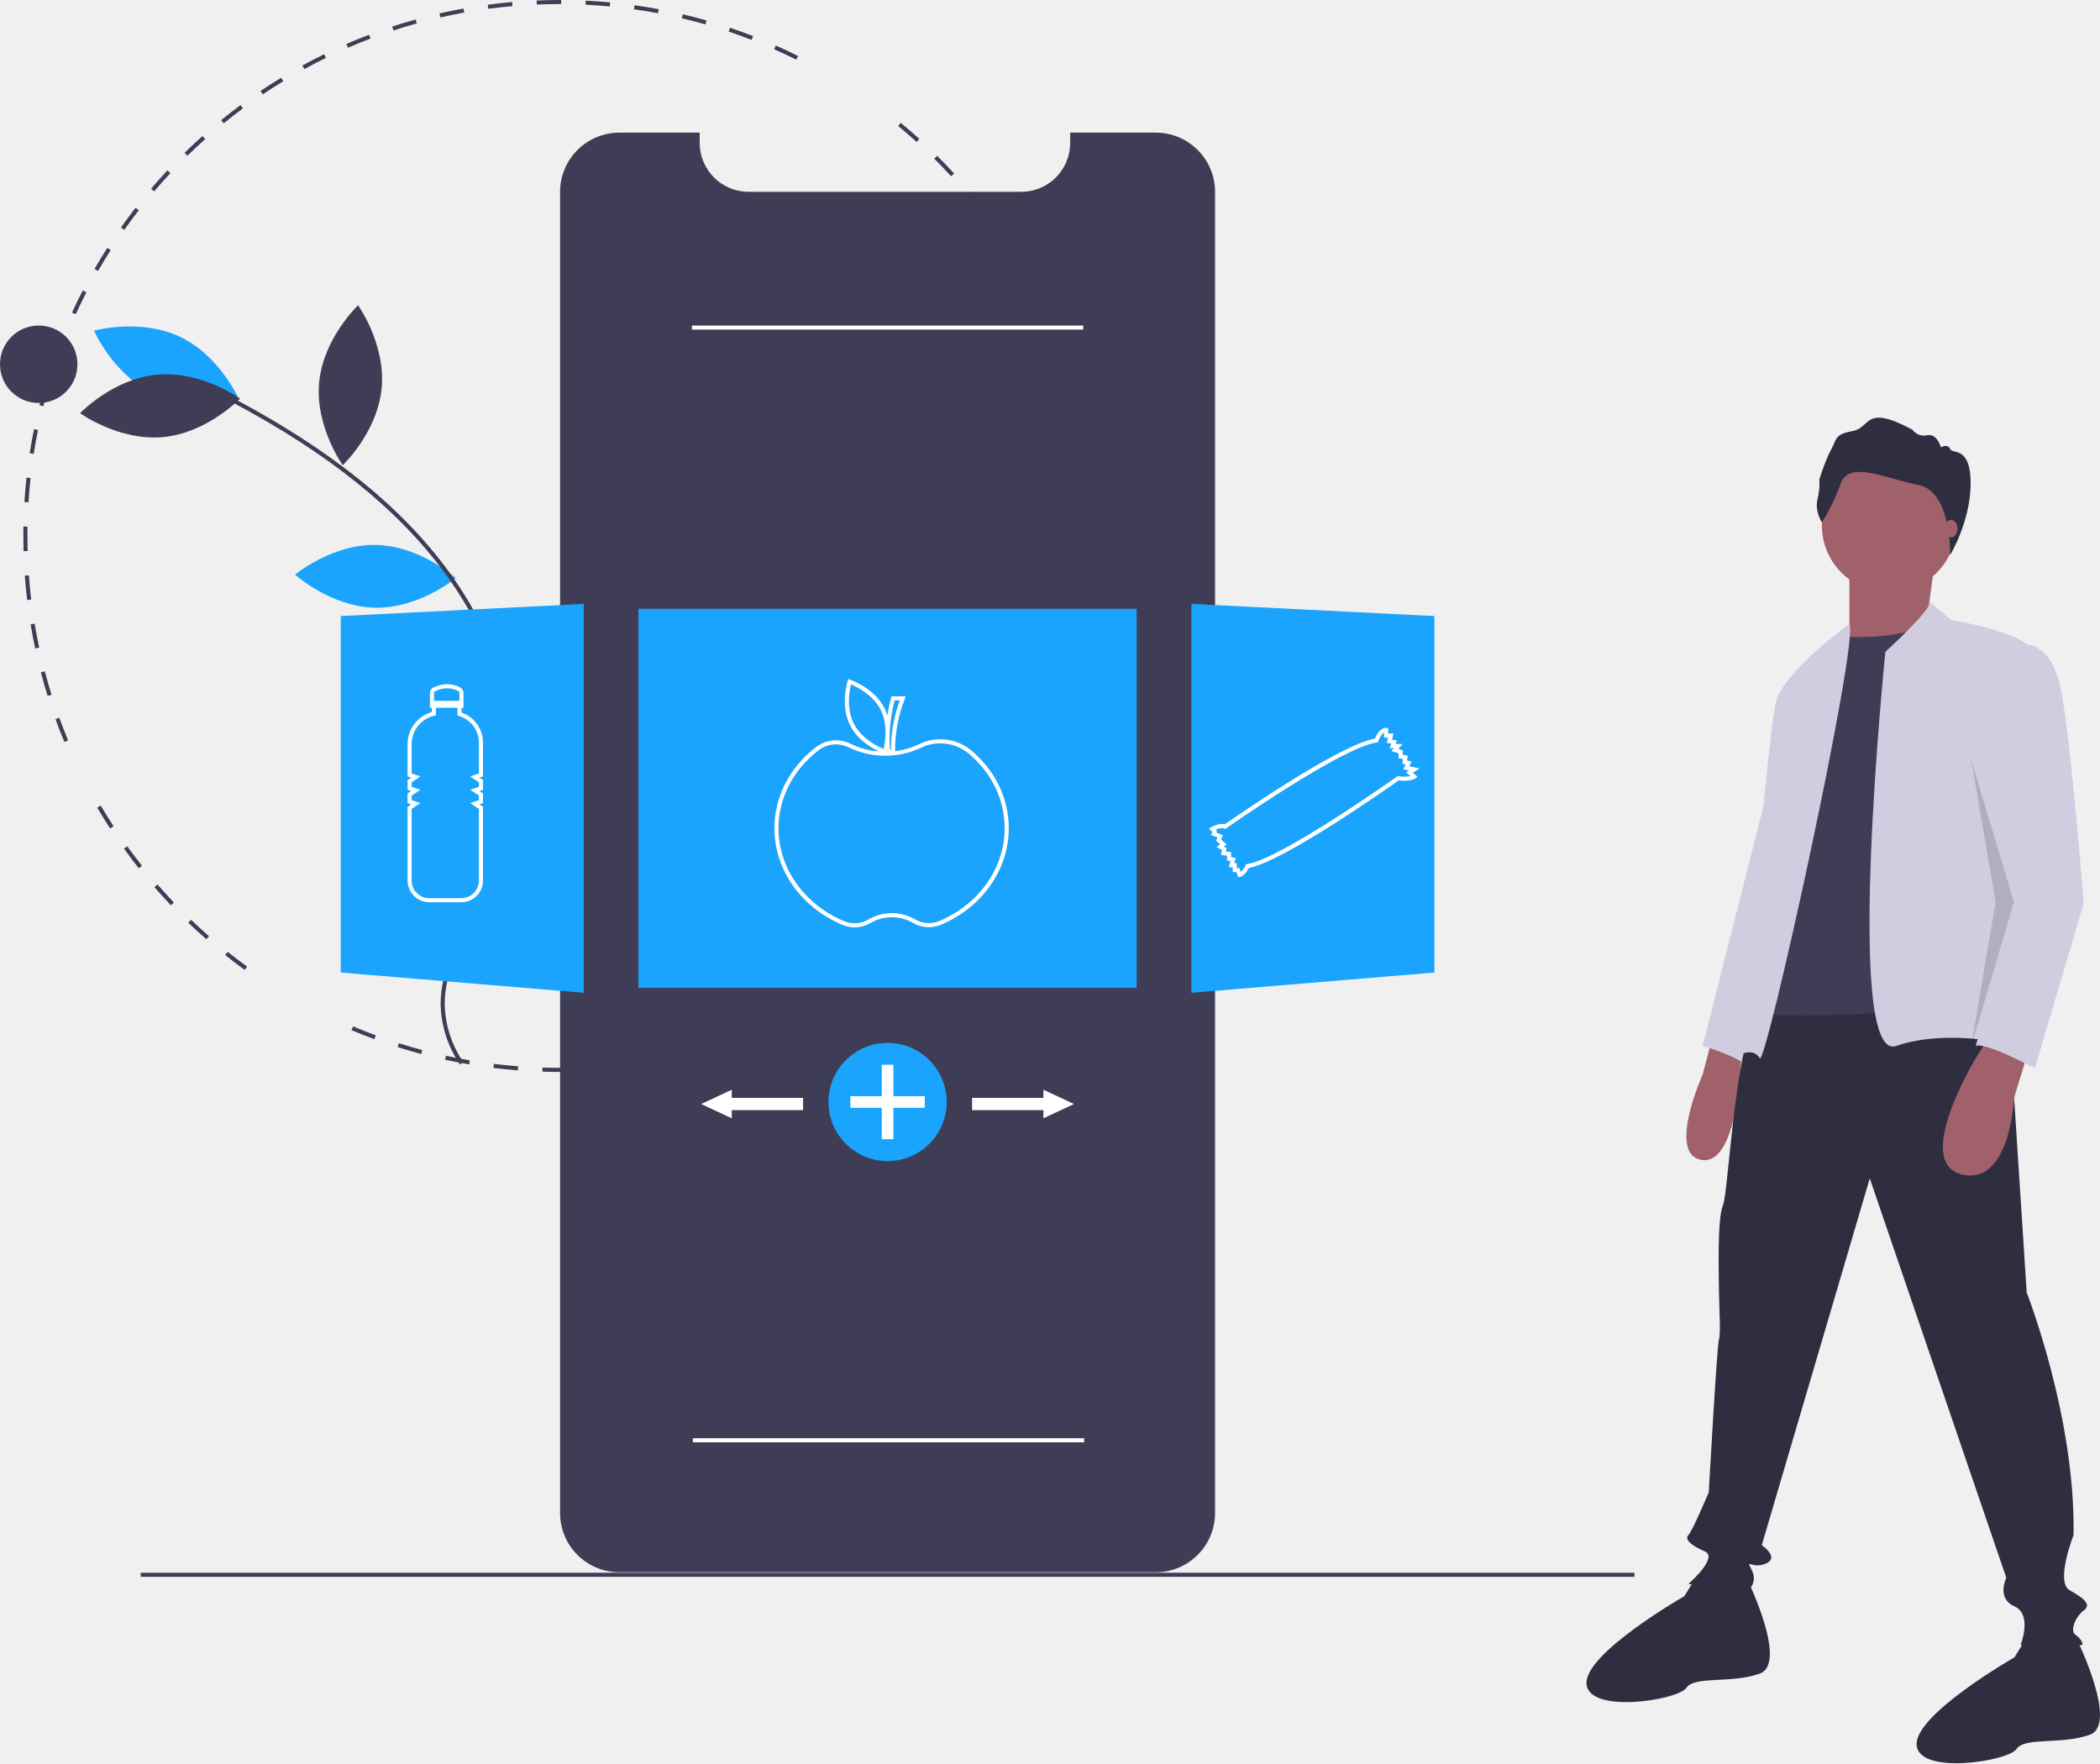
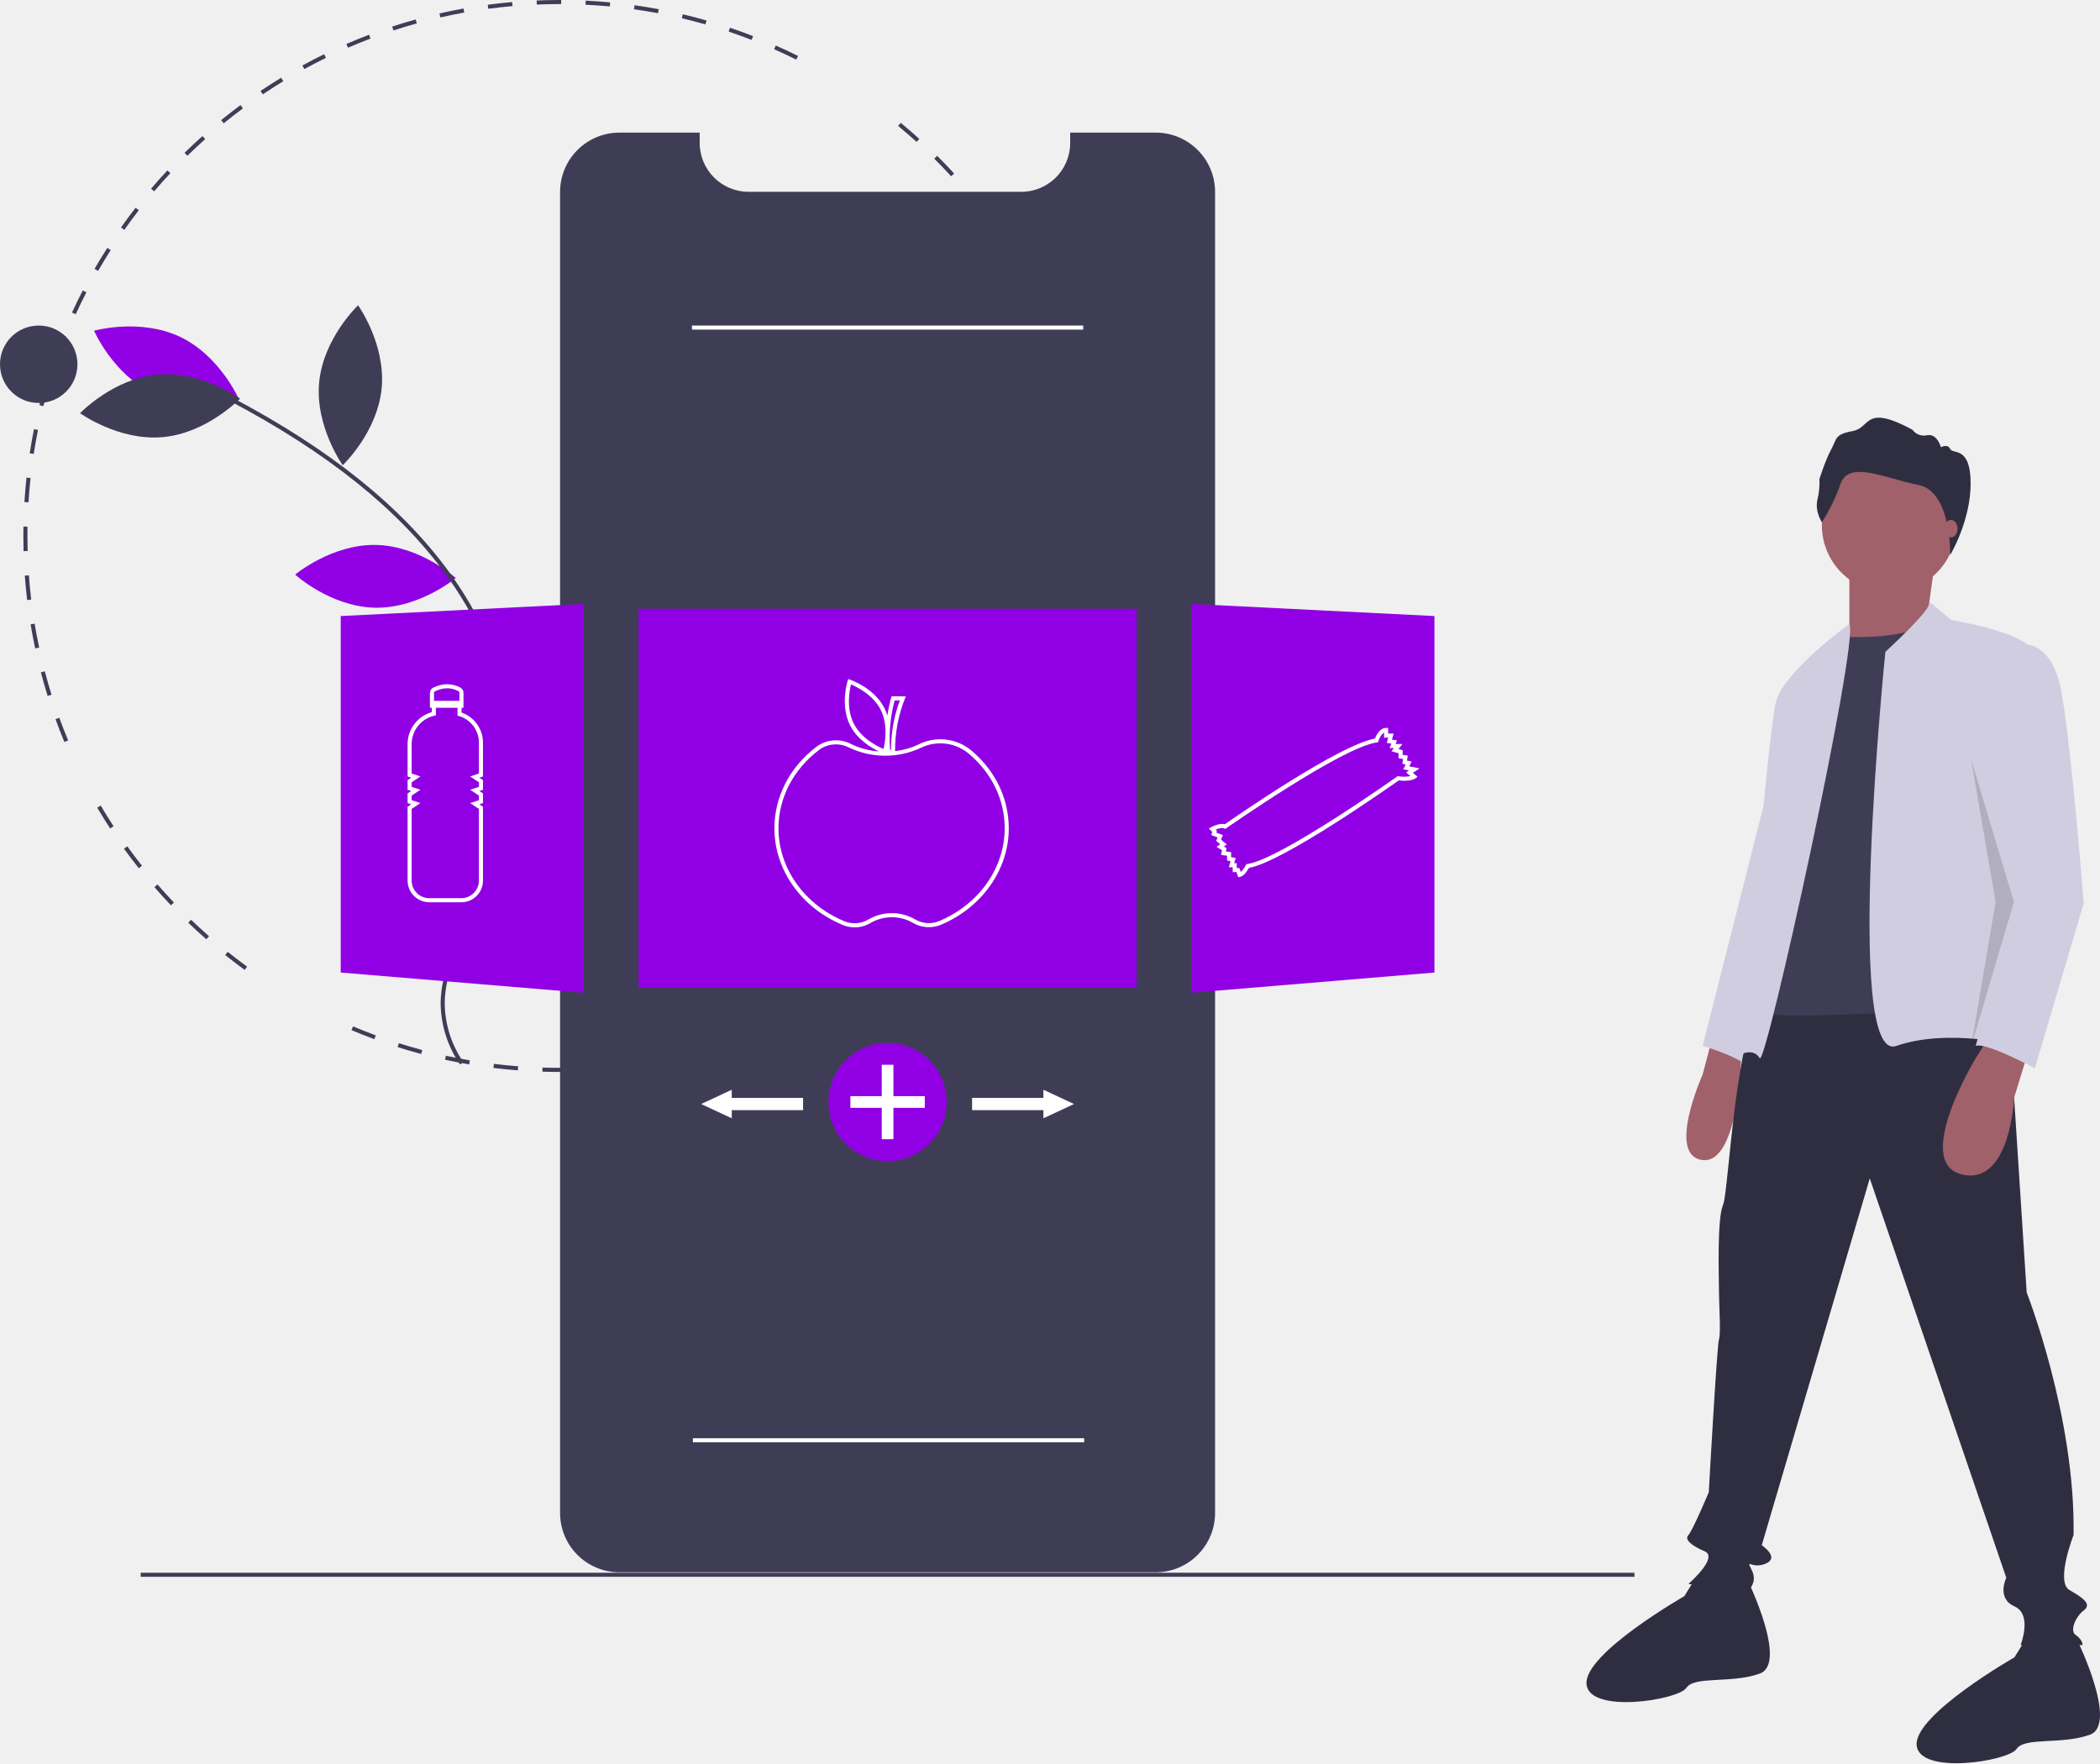
<svg xmlns="http://www.w3.org/2000/svg" id="ae078c60-54bd-436d-9521-059685d2198b" data-name="Layer 1" width="1030.475" height="865.228" viewBox="0 0 1030.475 865.228">
  <path d="M359.225,543.386c-2.774,0-5.577-.044-8.328-.13l.062-1.998c3.95.123,7.981.157,11.95.103l.027,2Q361.084,543.385,359.225,543.386Zm15.745-.464-.117-1.996c3.956-.233,7.963-.562,11.909-.975l.209,1.988C382.995,542.357,378.958,542.688,374.971,542.922Zm-36.096-.312c-3.989-.306-8.021-.706-11.982-1.192l.244-1.984c3.932.481,7.932.88,11.891,1.183Zm60.039-2.199-.3-1.977c3.931-.597,7.892-1.289,11.77-2.06l.39,1.961C406.865,539.112,402.875,539.811,398.914,540.411Zm-83.935-.731c-3.941-.668-7.919-1.436-11.823-2.283l.424-1.955c3.875.842,7.822,1.604,11.733,2.266Zm107.548-3.962-.48-1.941c3.858-.954,7.738-2.009,11.532-3.134l.568,1.918C430.324,533.694,426.415,534.757,422.527,535.718ZM291.451,534.571c-3.866-1.028-7.756-2.159-11.562-3.363l.603-1.906c3.778,1.194,7.638,2.316,11.474,3.336Zm154.158-5.701-.656-1.889c3.744-1.302,7.51-2.709,11.194-4.184l.742,1.857C453.178,526.141,449.383,527.559,445.609,528.87Zm-177.146-1.566c-3.754-1.38-7.532-2.869-11.228-4.426l.776-1.844c3.667,1.545,7.416,3.022,11.142,4.393Zm199.475-7.368-.828-1.82c3.596-1.634,7.21-3.378,10.742-5.184l.91,1.781C475.203,516.532,471.561,518.289,467.938,519.936Zm21.398-10.938-.99-1.736c3.448-1.968,6.891-4.036,10.229-6.148l1.068,1.689C496.28,504.931,492.812,507.016,489.337,508.997ZM509.66,496.14l-1.145-1.639c3.247-2.269,6.487-4.645,9.631-7.061l1.219,1.586C516.198,491.461,512.932,493.855,509.66,496.14Zm-304.826-2.816c-3.228-2.345-6.453-4.801-9.585-7.302l1.248-1.562c3.108,2.481,6.309,4.919,9.512,7.245Zm323.903-11.846-1.289-1.529c3.026-2.554,6.038-5.215,8.953-7.91l1.357,1.469C534.822,476.223,531.787,478.904,528.737,481.478Zm-342.728-3.186c-3.006-2.633-5.993-5.371-8.877-8.14l1.385-1.443c2.862,2.748,5.826,5.466,8.81,8.079ZM546.41,465.131l-1.424-1.404c2.79-2.827,5.55-5.753,8.201-8.695l1.486,1.338C552.002,459.335,549.222,462.282,546.41,465.131Zm-377.773-3.512c-2.758-2.9-5.482-5.898-8.097-8.91l1.511-1.311c2.594,2.989,5.297,5.964,8.035,8.842Zm393.893-14.38-1.545-1.27c2.521-3.067,5.002-6.232,7.378-9.409l1.602,1.197C567.571,440.959,565.07,444.15,562.53,447.239Zm-409.671-3.797c-2.477-3.13-4.916-6.361-7.25-9.604l1.623-1.168c2.316,3.218,4.736,6.425,7.195,9.532Zm424.1-15.497-1.654-1.123c2.23-3.284,4.415-6.664,6.492-10.048l1.705,1.047C581.407,421.231,579.206,424.637,576.959,427.945ZM138.808,423.916c-2.179-3.341-4.312-6.778-6.34-10.22l1.723-1.016c2.013,3.415,4.129,6.827,6.292,10.142Zm450.766-16.511-1.75-.967c1.92-3.475,3.785-7.043,5.546-10.606l1.793.887C593.39,400.309,591.509,403.904,589.574,407.405Zm10.681-21.621-1.832-.803c1.594-3.64,3.124-7.367,4.549-11.078l1.867.717C603.403,378.36,601.86,382.116,600.255,385.784ZM116.352,381.469c-1.533-3.68-3.001-7.444-4.364-11.19l1.88-.684c1.352,3.718,2.809,7.453,4.33,11.104ZM608.903,363.253l-1.898-.629c1.248-3.761,2.426-7.604,3.5-11.426l1.926.541C611.348,355.59,610.16,359.464,608.903,363.253Zm-500.767-4.383c-1.19-3.812-2.308-7.705-3.323-11.574l1.935-.508c1.007,3.84,2.117,7.704,3.298,11.486Zm507.286-18.795-1.948-.453c.896-3.854,1.714-7.791,2.434-11.698l1.967.361C617.149,332.224,616.324,336.19,615.422,340.075Zm-513.394-4.494c-.834-3.906-1.589-7.886-2.243-11.83l1.973-.328c.65,3.915,1.399,7.864,2.227,11.74Zm517.752-19.184-1.982-.271c.538-3.917.992-7.911,1.351-11.872l1.992.18C620.779,308.426,620.321,312.45,619.78,316.398Zm-521.694-4.566c-.472-3.959-.859-7.991-1.151-11.984l1.995-.146c.29,3.964.674,7.965,1.143,11.895ZM621.955,292.422l-1.998-.09c.178-3.963.269-7.982.269-11.946h2C622.225,284.38,622.135,288.43,621.955,292.422ZM96.329,287.82c-.068-2.452-.103-4.954-.104-7.435q0-2.309.04-4.608l2,.035q-.04,2.282-.04,4.573c0,2.462.035,4.945.103,7.38Zm2.411-23.948-1.996-.125c.25-3.996.594-8.032,1.023-11.997l1.988.215C99.329,255.901,98.988,259.906,98.74,263.873Zm520.194-12.202c-.399-3.943-.949-5.865-1.529-9.791l1.979-.292c.584,3.956,1.085,6.975,1.488,10.948ZM101.312,240.12l-1.977-.306c.613-3.957,1.325-7.944,2.116-11.854l1.96.396C102.627,232.236,101.92,236.194,101.312,240.12Zm514.074-10.016c-.763-3.901-1.623-7.829-2.559-11.672l1.943-.473c.942,3.873,1.81,7.831,2.578,11.761ZM106.05,216.703l-1.94-.486c.971-3.874,2.047-7.779,3.197-11.609l1.915.575C108.081,208.983,107.014,212.859,106.05,216.703Zm503.685-9.813c-1.115-3.808-2.334-7.639-3.622-11.387l1.891-.65c1.299,3.777,2.527,7.638,3.651,11.475Zm-496.8-13.1-1.887-.663c1.329-3.781,2.764-7.58,4.265-11.291l1.854.75C115.678,186.268,114.253,190.038,112.934,193.789Zm489.033-9.495c-1.459-3.681-3.021-7.375-4.645-10.979l1.824-.821c1.636,3.633,3.21,7.355,4.68,11.063ZM121.911,171.592l-1.817-.835c1.67-3.638,3.448-7.286,5.284-10.842l1.777.917C125.333,164.361,123.569,167.982,121.911,171.592Zm470.269-9.036c-1.79-3.531-3.687-7.069-5.637-10.515l1.74-.985c1.966,3.473,3.876,7.038,5.68,10.596Zm-459.291-12.229-1.733-.998c1.995-3.464,4.099-6.932,6.254-10.306l1.686,1.076C136.956,143.447,134.868,146.889,132.888,150.327Zm447.541-8.535c-2.113-3.364-4.326-6.716-6.577-9.962l1.643-1.14c2.269,3.271,4.499,6.648,6.628,10.038ZM145.761,130.168l-1.635-1.152c2.306-3.27,4.716-6.529,7.167-9.688l1.58,1.226C150.442,123.689,148.049,126.923,145.761,130.168Zm421.064-7.992c-2.41-3.157-4.92-6.295-7.462-9.327l1.533-1.285c2.561,3.056,5.09,6.217,7.519,9.398ZM160.414,111.277l-1.522-1.297c2.587-3.039,5.284-6.064,8.015-8.991l1.462,1.364C165.659,105.258,162.983,108.261,160.414,111.277Zm391.07-7.408c-2.687-2.924-5.474-5.823-8.282-8.614l1.41-1.419c2.83,2.813,5.638,5.733,8.345,8.679ZM176.719,93.805l-1.398-1.43c2.86-2.798,5.819-5.564,8.795-8.221l1.332,1.492C182.494,88.283,179.557,91.028,176.719,93.805ZM534.537,87.025c-2.944-2.67-5.984-5.304-9.035-7.828l1.275-1.541c3.073,2.543,6.137,5.197,9.104,7.888ZM194.537,77.893l-1.263-1.551c3.093-2.519,6.29-5.003,9.502-7.384l1.191,1.606C200.78,72.928,197.607,75.393,194.537,77.893Zm19.182-14.217-1.116-1.659c3.311-2.228,6.719-4.409,10.13-6.484l1.039,1.709C220.388,59.301,217.005,61.466,213.72,63.676Zm20.388-12.401-.96-1.755c3.502-1.917,7.094-3.776,10.674-5.527l.879,1.797C241.147,47.527,237.583,49.372,234.107,51.275ZM475.477,46.641c-3.559-1.773-7.204-3.486-10.835-5.091l.809-1.829c3.659,1.617,7.333,3.343,10.919,5.13ZM255.529,40.797l-.795-1.835c3.66-1.586,7.404-3.108,11.128-4.522l.71,1.87C262.877,37.713,259.161,39.222,255.529,40.797ZM453.581,36.962c-3.703-1.436-7.493-2.806-11.266-4.072l.637-1.896c3.801,1.276,7.62,2.656,11.352,4.104ZM277.838,32.325l-.623-1.9c3.801-1.246,7.679-2.419,11.525-3.486l.535,1.927C285.457,29.924,281.609,31.088,277.838,32.325Zm153.063-2.974c-3.814-1.087-7.705-2.1-11.563-3.01l.459-1.946c3.889.916,7.809,1.937,11.653,3.032Zm-130.042-3.416-.445-1.95c3.896-.89,7.866-1.701,11.797-2.41l.355,1.968C308.665,24.248,304.726,25.053,300.86,25.936Zm106.788-2.067c-3.895-.731-7.861-1.381-11.791-1.933l.277-1.98c3.96.556,7.958,1.211,11.883,1.948ZM324.372,21.693l-.265-1.982c3.959-.528,7.985-.973,11.967-1.319l.174,1.992C332.297,20.728,328.302,21.169,324.372,21.693Zm59.616-1.147c-3.939-.371-7.949-.657-11.919-.849l.098-1.998c3.999.194,8.039.482,12.009.856Zm-35.814-.929-.084-1.998c3.676-.153,7.422-.231,11.136-.232l.905.001-.006,2-.899-.001C355.54,19.387,351.821,19.464,348.174,19.616Z" transform="translate(-84.76264 -17.38585)" fill="#3f3d56" />
  <path d="M681.004,111.592V759.792a29.139,29.139,0,0,1-29.13,29.11h-263.15a29.079,29.079,0,0,1-29.13-29.11V111.592a29.127,29.127,0,0,1,29.13-29.13h39.38v5.05a23.987,23.987,0,0,0,23.98,23.99h133.84a23.789,23.789,0,0,0,14.22-4.68,22.285,22.285,0,0,0,2.36-1.98,23.917,23.917,0,0,0,7.4-17.33v-5.05h41.97A29.121,29.121,0,0,1,681.004,111.592Z" transform="translate(-84.76264 -17.38585)" fill="#3f3d56" />
-   <rect x="313.304" y="298.746" width="244.465" height="186" fill="#1ba4fd" />
-   <path d="M269.334,284.793c21.766.467,39.08,16.24,39.08,16.24s-17.975,15.016-39.741,14.549S229.593,299.342,229.593,299.342,247.568,284.326,269.334,284.793Z" transform="translate(-84.76264 -17.38585)" fill="#1ba4fd" />
-   <path d="M159.907,210.495c19.664,9.342,42.213,3.007,42.213,3.007s-9.334-21.482-28.998-30.824-42.213-3.007-42.213-3.007S140.242,201.152,159.907,210.495Z" transform="translate(-84.76264 -17.38585)" fill="#1ba4fd" />
+   <rect x="313.304" y="298.746" width="244.465" height="186" fill="#9100e4" />
+   <path d="M269.334,284.793c21.766.467,39.08,16.24,39.08,16.24s-17.975,15.016-39.741,14.549S229.593,299.342,229.593,299.342,247.568,284.326,269.334,284.793Z" transform="translate(-84.76264 -17.38585)" fill="#9100e4" />
+   <path d="M159.907,210.495c19.664,9.342,42.213,3.007,42.213,3.007s-9.334-21.482-28.998-30.824-42.213-3.007-42.213-3.007S140.242,201.152,159.907,210.495Z" transform="translate(-84.76264 -17.38585)" fill="#9100e4" />
  <path d="M161.906,201.211c21.68-1.981,40.657,11.747,40.657,11.747s-16.174,16.941-37.855,18.922-40.657-11.747-40.657-11.747S140.225,203.192,161.906,201.211Z" transform="translate(-84.76264 -17.38585)" fill="#3f3d56" />
  <path d="M241.379,204.964c-2.078,21.671,11.565,40.709,11.565,40.709s17.013-16.098,19.091-37.77S260.47,167.195,260.47,167.195,243.457,183.293,241.379,204.964Z" transform="translate(-84.76264 -17.38585)" fill="#3f3d56" />
  <path d="M343.484,337.875c-11.372,18.565-7.459,41.658-7.459,41.658s22.349-7.007,33.721-25.572,7.459-41.658,7.459-41.658S354.855,319.31,343.484,337.875Z" transform="translate(-84.76264 -17.38585)" fill="#3f3d56" />
  <path d="M310.493,539.723l1.657-1.12a51.919,51.919,0,0,1-9.163-28.792C303.034,494.753,310.43,480.826,317.583,467.357c1.328-2.5,2.651-4.992,3.924-7.482a163.334,163.334,0,0,0,12.704-31.893c11.095-41.23.171-89.874-29.219-130.122-23.315-31.929-58.072-59.849-106.254-85.355l-.936,1.768c47.908,25.361,82.441,53.089,105.574,84.768,29.037,39.764,39.842,87.772,28.903,128.423a161.394,161.394,0,0,1-12.553,31.502c-1.269,2.481-2.587,4.963-3.91,7.455-7.267,13.684-14.781,27.833-14.829,43.386A53.937,53.937,0,0,0,310.493,539.723Z" transform="translate(-84.76264 -17.38585)" fill="#3f3d56" />
  <circle cx="19" cy="178.747" r="19" fill="#3f3d56" />
-   <polygon points="286.462 487.161 167.193 477.222 167.193 302.294 286.462 296.331 286.462 487.161" fill="#1ba4fd" />
-   <polygon points="584.61 487.161 703.879 477.222 703.879 302.294 584.61 296.331 584.61 487.161" fill="#1ba4fd" />
+   <polygon points="286.462 487.161 167.193 477.222 167.193 302.294 286.462 296.331 286.462 487.161" fill="#9100e4" />
+   <polygon points="584.61 487.161 703.879 477.222 703.879 302.294 584.61 296.331 584.61 487.161" fill="#9100e4" />
  <path d="M561.757,385.945a23.831,23.831,0,0,0-26.15-3.324,35.293,35.293,0,0,1-11.607,3.321,67.181,67.181,0,0,1,4.719-25.516l.527-1.361h-7.01l-.201.736a77.589,77.589,0,0,0-1.843,8.725,22.622,22.622,0,0,0-1.467-3.703c-4.917-9.749-16.278-13.736-16.759-13.9l-.969-.332-.309.976c-.153.485-3.701,11.991,1.216,21.74,3.52,6.98,10.343,11.005,14.112,12.79a36.266,36.266,0,0,1-13.718-3.67,16,16,0,0,0-16.938,1.43c-13.088,9.946-20.595,24.525-20.595,40,0,20.328,13.165,38.944,33.539,47.427a15.088,15.088,0,0,0,5.798,1.151,15.379,15.379,0,0,0,7.851-2.153,20.766,20.766,0,0,1,20.809-.042,15.342,15.342,0,0,0,13.66.962c20.255-8.516,33.343-27.1,33.343-47.345C579.763,409.365,573.368,395.901,561.757,385.945Zm-37.991-24.881h2.574a68.957,68.957,0,0,0-4.356,24.241h-.459A72.747,72.747,0,0,1,523.766,361.065Zm-20.076,11.341c-3.733-7.401-2.096-16.222-1.372-19.199,2.823,1.185,10.881,5.102,14.621,12.516,3.732,7.4,2.096,16.22,1.372,19.198C515.486,383.733,507.421,379.805,503.69,372.406Zm41.955,96.951a13.322,13.322,0,0,1-11.871-.843,22.766,22.766,0,0,0-22.844.048,13.311,13.311,0,0,1-11.859.875c-19.626-8.171-32.307-26.062-32.307-45.581,0-14.844,7.219-28.843,19.805-38.407a13.856,13.856,0,0,1,8.386-2.8,14.016,14.016,0,0,1,6.425,1.555,41.285,41.285,0,0,0,35.117.208,21.83,21.83,0,0,1,23.958,3.052c11.162,9.57,17.31,22.494,17.31,36.392C577.763,443.294,565.156,461.153,545.645,469.357Z" transform="translate(-84.76264 -17.38585)" fill="#fff" />
  <path d="M311.263,367.046v-2.348h.933v-7.314a2.958,2.958,0,0,0-1.581-2.637c-4.127-2.153-8.563-2.151-13.184.01a2.981,2.981,0,0,0-1.702,2.697v7.244h.933v2.125a16.298,16.298,0,0,0-11.9,15.758v15.826l1.777.593-1.777,1.185v4.756l1.777.593-1.777,1.185v4.756l1.777.592-1.777,1.185v36.223A10.669,10.669,0,0,0,295.42,460.132h15.71a10.645,10.645,0,0,0,10.633-10.633V413.252l-1.777-1.185,1.777-.592v-4.756l-1.777-1.185,1.777-.593v-4.756l-1.777-1.185,1.777-.593V381.764A15.646,15.646,0,0,0,311.263,367.046Zm-12.984-10.477c4.084-1.908,7.818-1.924,11.411-.048a.976.976,0,0,1,.506.864v3.914H297.73v-3.844A.975.975,0,0,1,298.279,356.569Zm21.484,40.397-4.289,1.43,4.289,2.859v2.244l-4.289,1.43,4.289,2.86v2.244l-4.289,1.429,4.289,2.86v35.177a8.643,8.643,0,0,1-8.633,8.633H295.42a8.667,8.667,0,0,1-8.657-8.657V414.322l4.289-2.86-4.289-1.429V407.789l4.289-2.86-4.289-1.43V401.255l4.289-2.859-4.289-1.43V382.582a14.312,14.312,0,0,1,11.125-14.008l.774-.179v-3.696h10.6v3.83l.721.209a13.63,13.63,0,0,1,9.779,13.026Z" transform="translate(-84.76264 -17.38585)" fill="#fff" />
  <path d="M781.327,394.434l-5.035-1.006,1.186-2.371-2.31-.462.399-2.401-2.521-.421v-2.278l-2.046-.584,1.942-2.427H769.572l.704-1.758-2.492-.415.846-2.964h-2.696v-2.766h-1c-3.15,0-4.907,3.742-5.484,5.241-17.393,3.033-67.892,38.012-73.655,42.034-2.395-.777-5.946,1.044-6.688,1.448l-1.174.64,1.693,1.693-.505,1.514,3.107,1.165-.681,1.701,1.957,1.632-1.758,1.319,2.646,1.588-.465,2.32,2.955.423v2.322l1.716.344-.855,2.998h1.905v2.371h1.859l.843,2.525.865-.174c2.012-.402,3.734-3.186,4.408-4.42,16.75-2.989,68.464-39.373,73.498-42.936,5.876.704,8.035-.866,8.267-1.051l.956-.765-2.283-1.902Zm-10.334,3.863-.39-.052-.321.228c-.571.406-57.285,40.585-73.453,42.895l-.519.074-.234.469a12.005,12.005,0,0,1-2.474,3.382l-.653-1.959h-1.301v-2.371h-1.255l.725-2.533-2.235-.447v-2.418l-2.578-.368.326-1.631-1.306-.783,1.402-1.052-2.783-2.319.899-2.25-3.215-1.206.286-.857-.621-.622c1.502-.624,3.318-1.088,4.099-.622l.558.334.531-.373c.567-.398,56.896-39.796,73.846-42.107l.633-.086.188-.61c.291-.945,1.326-3.333,2.785-4.151v2.486h2.046l-.734,2.568,2.25.375-.878,2.193H768.78l-1.22,1.525,3.485.996V389.466l2.221.37-.39,2.34,1.642.328-1.186,2.371,2.867.574-1.477.984,2.123,1.77A15.977,15.977,0,0,1,770.993,398.297Z" transform="translate(-84.76264 -17.38585)" fill="#fff" />
-   <circle cx="435.536" cy="540.746" r="29" fill="#1ba4fd" />
+   <circle cx="435.536" cy="540.746" r="29" fill="#9100e4" />
  <polygon points="453.795 537.882 438.4 537.882 438.4 522.487 432.672 522.487 432.672 537.882 417.277 537.882 417.277 543.61 432.672 543.61 432.672 559.005 438.4 559.005 438.4 543.61 453.795 543.61 453.795 537.882" fill="#fff" />
  <polygon points="527.001 541.746 512.001 534.746 512.001 538.746 477.001 538.746 477.001 544.746 512.001 544.746 512.001 548.746 527.001 541.746" fill="#fff" />
  <polygon points="344.072 541.746 359.072 534.746 359.072 538.746 394.072 538.746 394.072 544.746 359.072 544.746 359.072 548.746 344.072 541.746" fill="#fff" />
  <rect x="69.036" y="771.746" width="733" height="2" fill="#3f3d56" />
  <rect x="339.536" y="159.746" width="192" height="2" fill="#fff" />
  <rect x="340.001" y="705.746" width="192" height="2" fill="#fff" />
  <path d="M925.263,525.632l-5,19s-18,40,0,42,19-52,19-52Z" transform="translate(-84.76264 -17.38585)" fill="#a0616a" />
  <path d="M956.263,388.632l-36,142s14,4,21,9Z" transform="translate(-84.76264 -17.38585)" fill="#d0cde1" />
  <path d="M1069.263,496.632l10,155s24,61,23,119c0,0-9,23-2,27s11,7,7,10-7,10-4,12,4,5,3,5h-30s6-15-3-19-4-14-4-14l-67-196-53,180s9,6,2,9-10-3-7,3-1,9-1,10-30-3-30-3,15-13,8-16-10-6-8-8,10-21,10-21,4-72,5-75,0-17,0-24-1-35,2-42,6-93,22-103S1069.263,496.632,1069.263,496.632Z" transform="translate(-84.76264 -17.38585)" fill="#2f2e41" />
  <path d="M942.263,792.632s20,41,6,46-32,1-36,7-48,13-49-2,48-43,48-43l6.383-10.278Z" transform="translate(-84.76264 -17.38585)" fill="#2f2e41" />
  <path d="M1104.263,822.632s20,41,6,46-32,1-36,7-48,13-49-2,48-43,48-43l6.383-10.278Z" transform="translate(-84.76264 -17.38585)" fill="#2f2e41" />
  <circle cx="927.001" cy="257.746" r="33" fill="#a0616a" />
  <polygon points="949.501 275.246 945.501 304.246 915.501 327.246 907.501 316.246 907.501 278.246 949.501 275.246" fill="#a0616a" />
  <path d="M987.263,329.632s31,3,47-8l32,189s-113,9-118,3v-59l20-96Z" transform="translate(-84.76264 -17.38585)" fill="#3f3d56" />
  <path d="M1031.51,312.596l10.754,9.036s44,7,41,19l-12,142,4,48s-34-9-60,0S1009.92,337.229,1009.92,337.229,1033.756,315.56,1031.51,312.596Z" transform="translate(-84.76264 -17.38585)" fill="#d0cde1" />
  <path d="M992.263,323.541s-32,23.091-36,38.091-17,173-17,173,6-3,9,2S997.263,331.451,992.263,323.541Z" transform="translate(-84.76264 -17.38585)" fill="#d0cde1" />
  <path d="M1080.263,532.632l-7.168,23.391s-1.832,43.609-25.832,37.609,7-57,7-57l7-11Z" transform="translate(-84.76264 -17.38585)" fill="#a0616a" />
  <path d="M978.779,273.694s-3.572-5.359-2.198-11.13a33.731,33.731,0,0,0,.962-10.03s2.885-9.343,5.771-14.565,1.511-7.42,10.58-9.069,5.359-13.465,29.267-.687a7.011,7.011,0,0,0,7.282,2.748c4.946-.962,6.733,5.908,6.733,5.908s3.298-1.924,4.534.824,10.054-1.649,10.054,16.9-10.034,35.119-10.034,35.119.736-31.202-15.615-34.362-33.938-12.366-38.198-.55A90.081,90.081,0,0,1,978.779,273.694Z" transform="translate(-84.76264 -17.38585)" fill="#2f2e41" />
  <ellipse cx="957.325" cy="259.427" rx="3.225" ry="4.3" fill="#a0616a" />
  <path d="M1075.263,333.632s16-4,21,23,11,104,11,104l-24,81s-24-13-29-11l18.886-70.321L1057.263,388.632S1071.263,333.632,1075.263,333.632Z" transform="translate(-84.76264 -17.38585)" fill="#d0cde1" />
  <polygon points="967.237 372.614 988.237 442.614 967.237 513.614 979.237 442.614 967.237 372.614" opacity="0.15" />
</svg>
